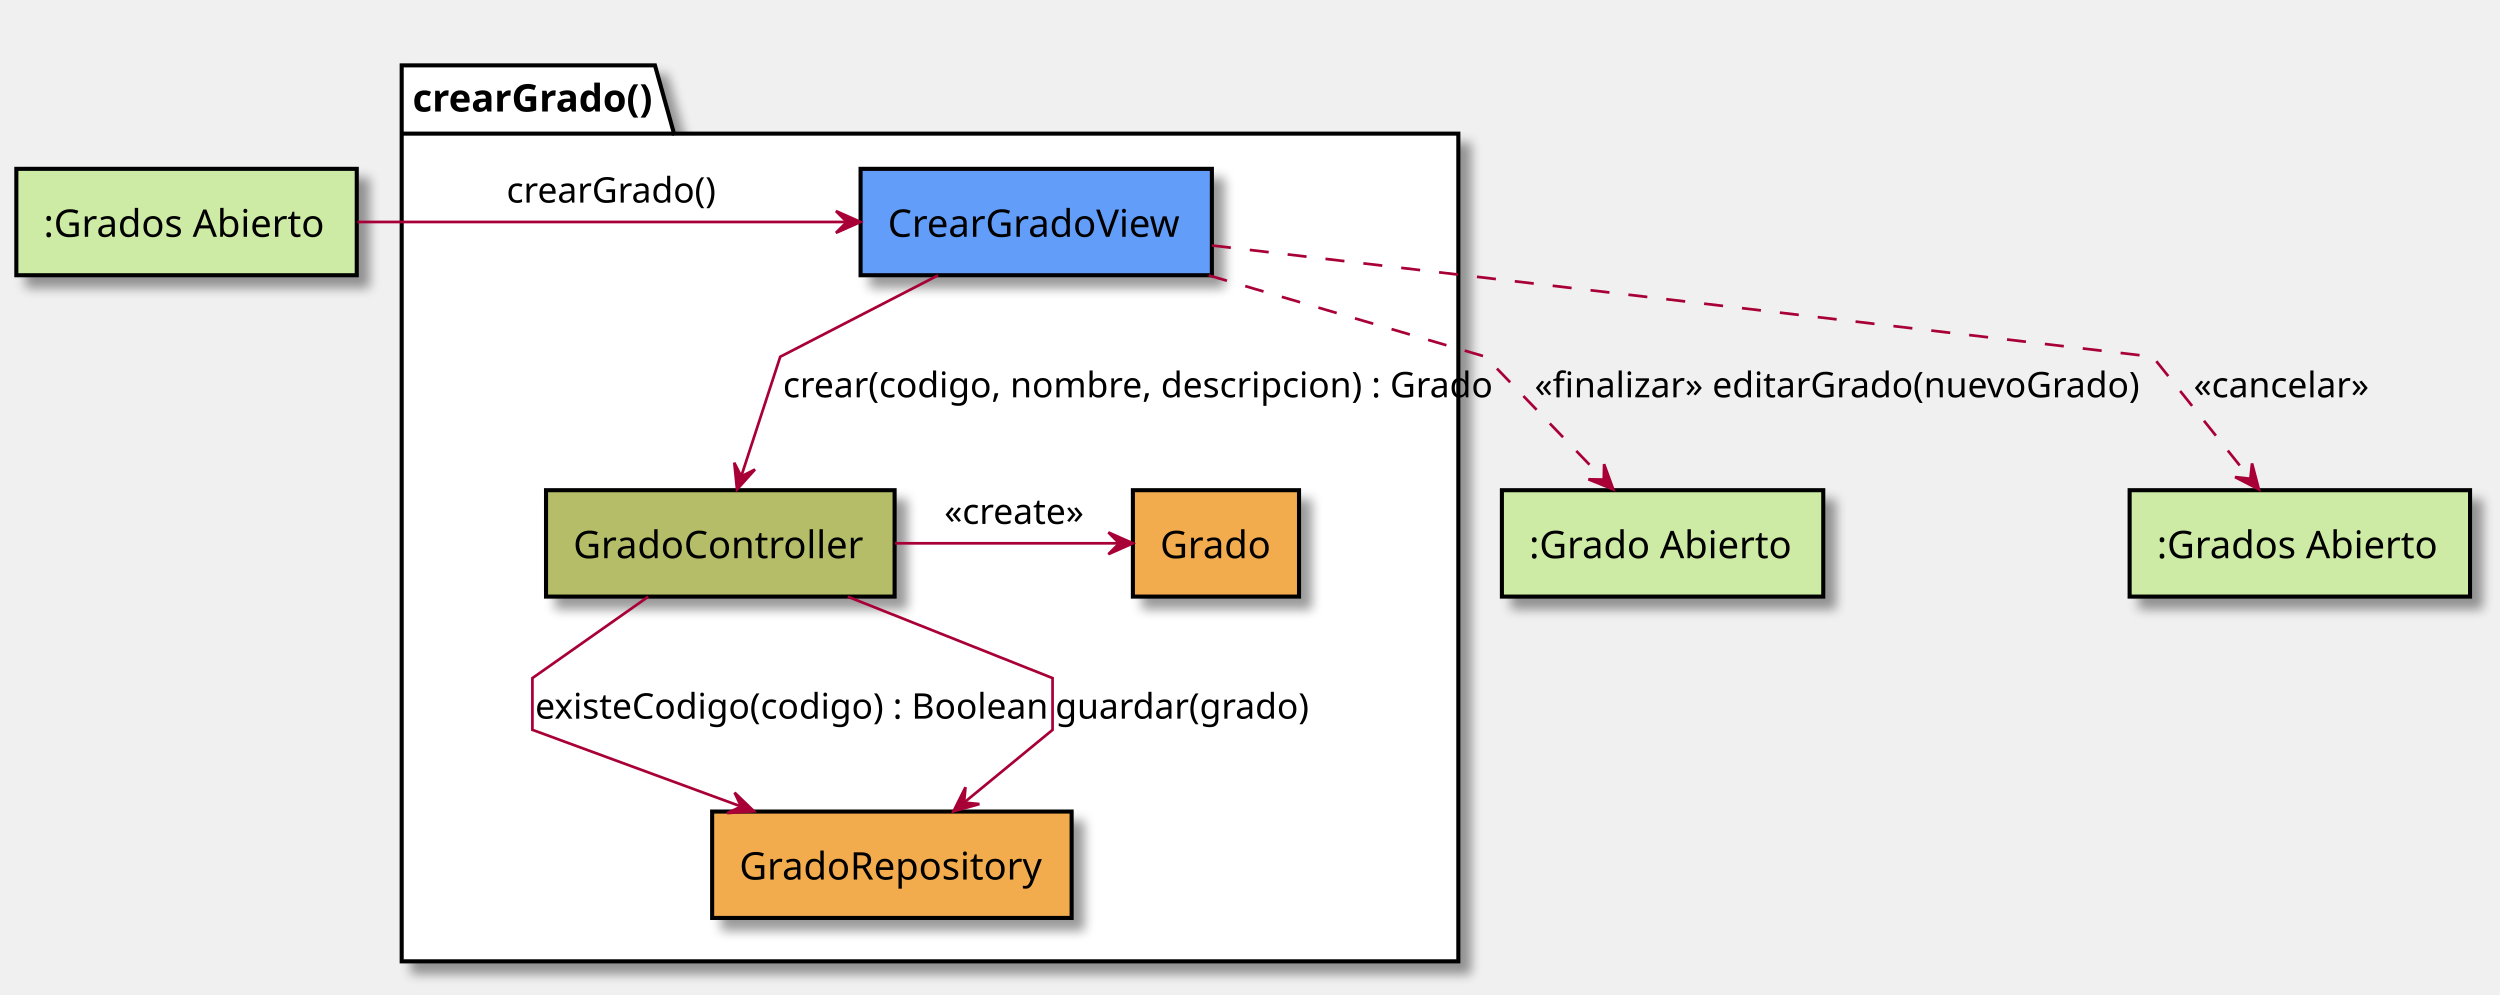
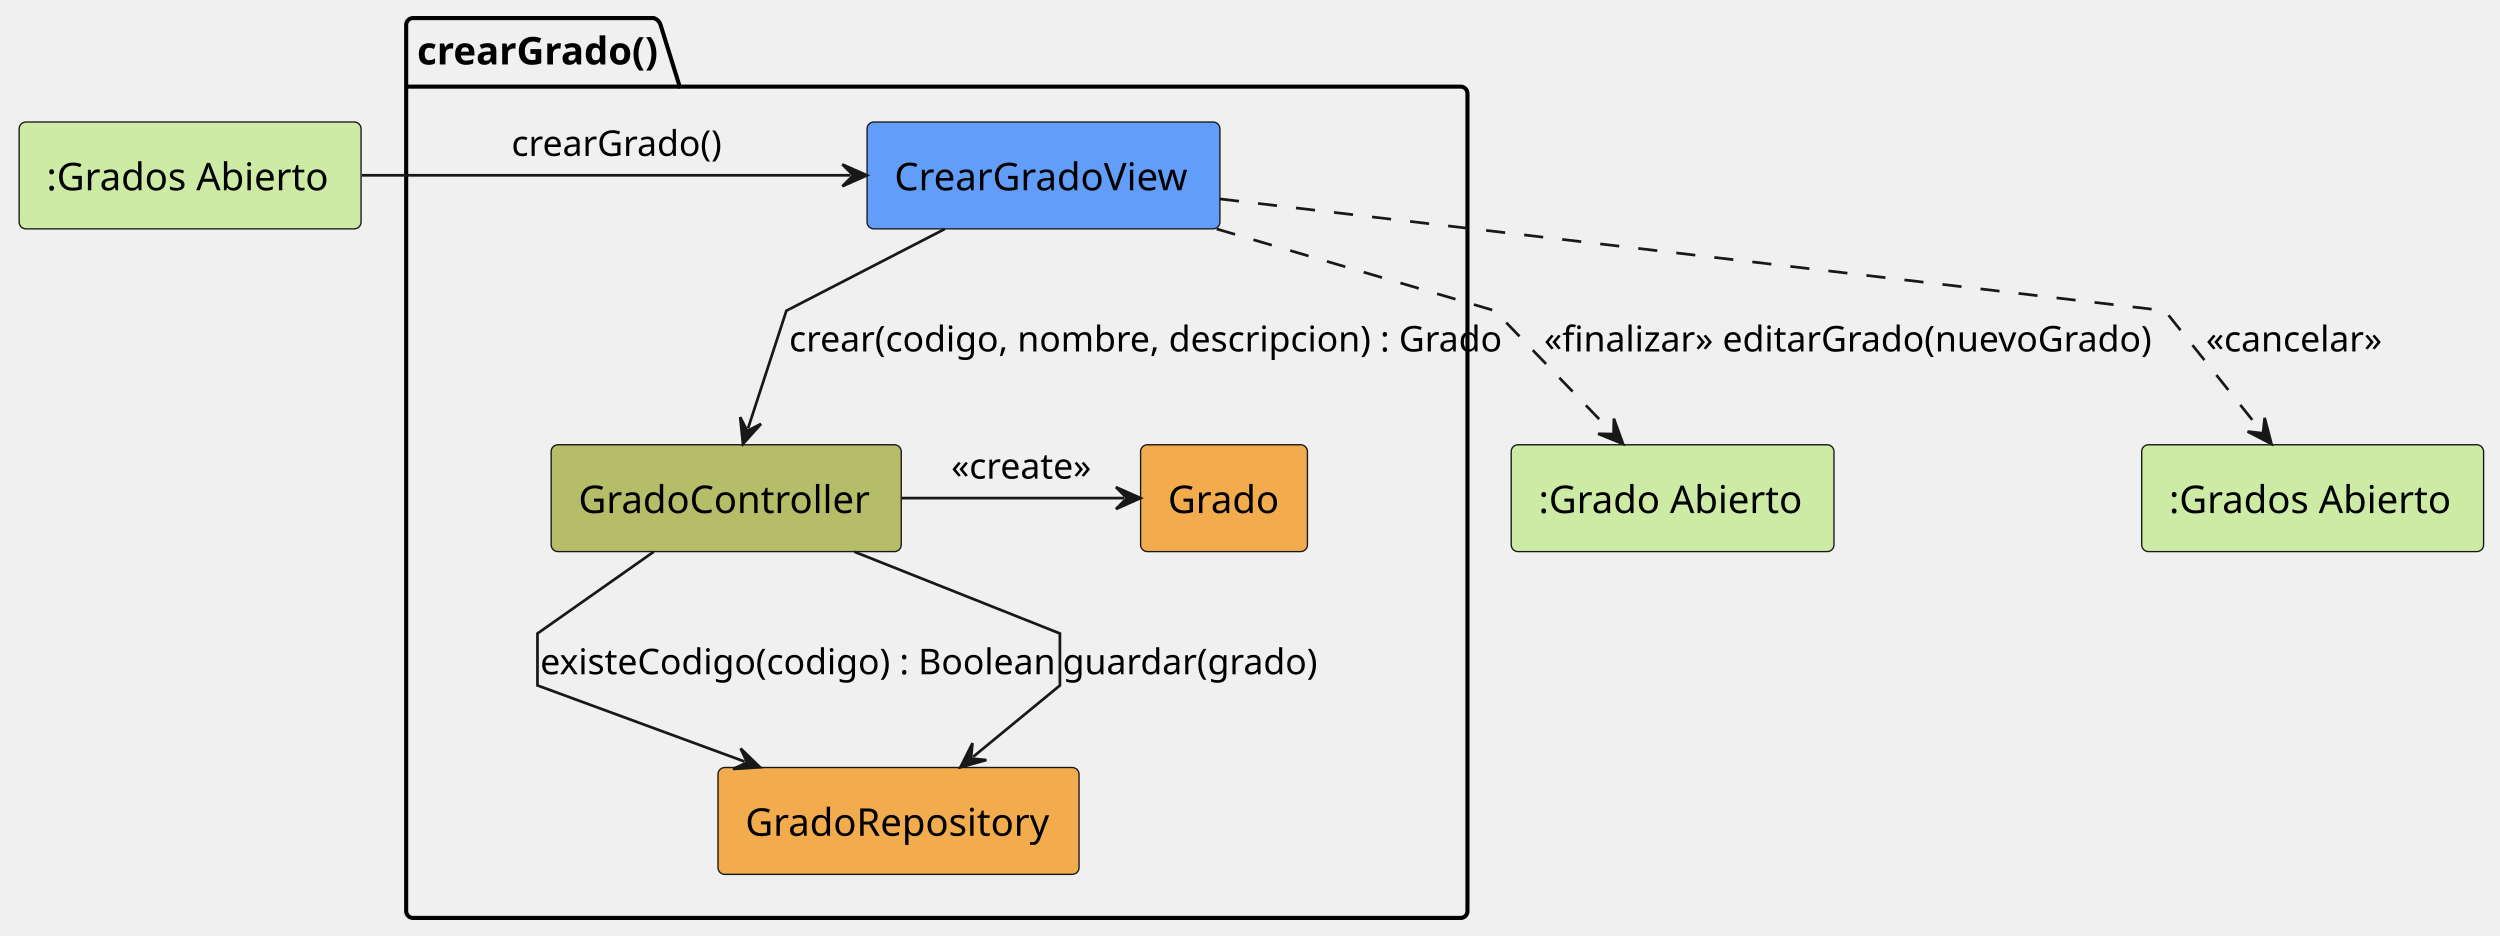
- <svg xmlns="http://www.w3.org/2000/svg" contentScriptType="application/ecmascript" contentStyleType="text/css" height="365px" preserveAspectRatio="none" style="width:918px;height:365px;" version="1.1" viewBox="0 0 918 365" width="918px" zoomAndPan="magnify">
-   <defs>
-     <filter height="300%" id="f1xxneoku1lrwt" width="300%" x="-1" y="-1">
-       <feGaussianBlur result="blurOut" stdDeviation="2.0" />
-       <feColorMatrix in="blurOut" result="blurOut2" type="matrix" values="0 0 0 0 0 0 0 0 0 0 0 0 0 0 0 0 0 0 .4 0" />
-       <feOffset dx="4.0" dy="4.0" in="blurOut2" result="blurOut3" />
-       <feBlend in="SourceGraphic" in2="blurOut3" mode="normal" />
-     </filter>
-   </defs>
+ <svg xmlns="http://www.w3.org/2000/svg" contentStyleType="text/css" height="342px" preserveAspectRatio="none" style="width:914px;height:342px;background:#FFFFFF;" version="1.1" viewBox="0 0 914 342" width="914px" zoomAndPan="magnify">
+   <defs />
  <g>
-     <polygon fill="#FFFFFF" filter="url(#f1xxneoku1lrwt)" points="147.5,24,240.5,24,247.5,49.068,535.5,49.068,535.5,353,147.5,353,147.5,24" style="stroke: #000000; stroke-width: 1.5;" />
-     <line style="stroke: #000000; stroke-width: 1.5;" x1="147.5" x2="247.5" y1="49.068" y2="49.068" />
-     <text fill="#000000" font-family="sans-serif" font-size="14" font-weight="bold" lengthAdjust="spacingAndGlyphs" textLength="87" x="151.5" y="40.966">crearGrado()</text>
-     <rect fill="#629EF9" filter="url(#f1xxneoku1lrwt)" height="39.068" style="stroke: #000000; stroke-width: 1.5;" width="129" x="316" y="62" />
-     <text fill="#000000" font-family="sans-serif" font-size="14" lengthAdjust="spacingAndGlyphs" textLength="109" x="326" y="86.966">CrearGradoView</text>
-     <rect fill="#B5BD68" filter="url(#f1xxneoku1lrwt)" height="39.068" style="stroke: #000000; stroke-width: 1.5;" width="128" x="200.5" y="180" />
-     <text fill="#000000" font-family="sans-serif" font-size="14" lengthAdjust="spacingAndGlyphs" textLength="108" x="210.5" y="204.966">GradoController</text>
-     <rect fill="#F2AC4E" filter="url(#f1xxneoku1lrwt)" height="39.068" style="stroke: #000000; stroke-width: 1.5;" width="132" x="261.5" y="298" />
-     <text fill="#000000" font-family="sans-serif" font-size="14" lengthAdjust="spacingAndGlyphs" textLength="112" x="271.5" y="322.966">GradoRepository</text>
-     <rect fill="#F2AC4E" filter="url(#f1xxneoku1lrwt)" height="39.068" style="stroke: #000000; stroke-width: 1.5;" width="61" x="416" y="180" />
-     <text fill="#000000" font-family="sans-serif" font-size="14" lengthAdjust="spacingAndGlyphs" textLength="41" x="426" y="204.966">Grado</text>
-     <rect fill="#CDEBA5" filter="url(#f1xxneoku1lrwt)" height="39.068" style="stroke: #000000; stroke-width: 1.5;" width="125" x="6" y="62" />
-     <text fill="#000000" font-family="sans-serif" font-size="14" lengthAdjust="spacingAndGlyphs" textLength="105" x="16" y="86.966">:Grados Abierto</text>
-     <rect fill="#CDEBA5" filter="url(#f1xxneoku1lrwt)" height="39.068" style="stroke: #000000; stroke-width: 1.5;" width="118" x="551.5" y="180" />
-     <text fill="#000000" font-family="sans-serif" font-size="14" lengthAdjust="spacingAndGlyphs" textLength="98" x="561.5" y="204.966">:Grado Abierto</text>
-     <rect fill="#CDEBA5" filter="url(#f1xxneoku1lrwt)" height="39.068" style="stroke: #000000; stroke-width: 1.5;" width="125" x="782" y="180" />
-     <text fill="#000000" font-family="sans-serif" font-size="14" lengthAdjust="spacingAndGlyphs" textLength="105" x="792" y="204.966">:Grados Abierto</text>
-     <path d="M131.26,81.5 C183.24,81.5 257.02,81.5 310.82,81.5 " fill="none" id="GradosAbierto-&gt;CrearGradoView" style="stroke: #A80036; stroke-width: 1.0;" />
-     <polygon fill="#A80036" points="315.96,81.5,306.96,77.5,310.96,81.5,306.96,85.5,315.96,81.5" style="stroke: #A80036; stroke-width: 1.0;" />
-     <text fill="#000000" font-family="sans-serif" font-size="13" lengthAdjust="spacingAndGlyphs" textLength="75" x="186" y="74.397">crearGrado()</text>
-     <path d="M344.43,101.11 C317.92,114.79 286.5,131 286.5,131 C286.5,131 278.54,155.41 272.2,174.87 " fill="none" id="CrearGradoView-&gt;GradoController" style="stroke: #A80036; stroke-width: 1.0;" />
-     <polygon fill="#A80036" points="270.63,179.7,277.231,172.391,272.185,174.948,269.628,169.902,270.63,179.7" style="stroke: #A80036; stroke-width: 1.0;" />
-     <text fill="#000000" font-family="sans-serif" font-size="13" lengthAdjust="spacingAndGlyphs" textLength="253" x="287.5" y="145.897">crear(codigo, nombre, descripcion) : Grado</text>
-     <path d="M238.02,219.11 C218.56,232.79 195.5,249 195.5,249 C195.5,249 195.5,268 195.5,268 C195.5,268 235.91,282.85 272.01,296.11 " fill="none" id="GradoController-&gt;GradoRepository" style="stroke: #A80036; stroke-width: 1.0;" />
-     <polygon fill="#A80036" points="276.84,297.89,269.755,291.048,272.143,296.177,267.014,298.564,276.84,297.89" style="stroke: #A80036; stroke-width: 1.0;" />
-     <text fill="#000000" font-family="sans-serif" font-size="13" lengthAdjust="spacingAndGlyphs" textLength="185" x="196.5" y="263.897">existeCodigo(codigo) : Boolean</text>
-     <path d="M311.32,219.11 C345.72,232.79 386.5,249 386.5,249 C386.5,249 386.5,268 386.5,268 C386.5,268 369.74,281.78 354.09,294.64 " fill="none" id="GradoController-&gt;GradoRepository-1" style="stroke: #A80036; stroke-width: 1.0;" />
-     <polygon fill="#A80036" points="350.14,297.89,359.626,295.243,353.995,294.706,354.532,289.075,350.14,297.89" style="stroke: #A80036; stroke-width: 1.0;" />
-     <text fill="#000000" font-family="sans-serif" font-size="13" lengthAdjust="spacingAndGlyphs" textLength="92" x="387.5" y="263.897">guardar(grado)</text>
-     <path d="M328.67,199.5 C356.26,199.5 387.47,199.5 410.83,199.5 " fill="none" id="GradoController-&gt;Grado" style="stroke: #A80036; stroke-width: 1.0;" />
-     <polygon fill="#A80036" points="415.99,199.5,406.99,195.5,410.99,199.5,406.99,203.5,415.99,199.5" style="stroke: #A80036; stroke-width: 1.0;" />
-     <text fill="#000000" font-family="sans-serif" font-size="13" lengthAdjust="spacingAndGlyphs" textLength="51" x="346.75" y="192.397">«create»</text>
-     <path d="M443.82,101.11 C490.35,114.79 545.5,131 545.5,131 C545.5,131 569.81,156.25 588.7,175.86 " fill="none" id="CrearGradoView-&gt;GradoAbierto" style="stroke: #A80036; stroke-width: 1.0; stroke-dasharray: 7.0,7.0;" />
-     <polygon fill="#A80036" points="592.39,179.7,589.022,170.445,588.919,176.101,583.263,175.998,592.39,179.7" style="stroke: #A80036; stroke-width: 1.0;" />
-     <text fill="#000000" font-family="sans-serif" font-size="13" lengthAdjust="spacingAndGlyphs" textLength="218" x="563.5" y="145.897">«finalizar» editarGrado(nuevoGrado)</text>
-     <path d="M445.01,90.13 C560.48,103.79 790.5,131 790.5,131 C790.5,131 810.36,155.83 825.99,175.37 " fill="none" id="CrearGradoView-&gt;GradosAbiertoSalida" style="stroke: #A80036; stroke-width: 1.0; stroke-dasharray: 7.0,7.0;" />
-     <polygon fill="#A80036" points="829.46,179.7,826.948,170.177,826.331,175.8,820.708,175.183,829.46,179.7" style="stroke: #A80036; stroke-width: 1.0;" />
-     <text fill="#000000" font-family="sans-serif" font-size="13" lengthAdjust="spacingAndGlyphs" textLength="63" x="805.5" y="145.897">«cancelar»</text>
+     <g id="cluster_crearGrado">
+       <path d="M151,6.602 L239,6.602 A3.75,3.75 0 0 1 241.5,9.102 L248.5,31.67 L534,31.67 A2.5,2.5 0 0 1 536.5,34.17 L536.5,333.102 A2.5,2.5 0 0 1 534,335.602 L151,335.602 A2.5,2.5 0 0 1 148.5,333.102 L148.5,9.102 A2.5,2.5 0 0 1 151,6.602 " fill="none" style="stroke:#000000;stroke-width:1.5;" />
+       <line style="stroke:#000000;stroke-width:1.5;" x1="148.5" x2="248.5" y1="31.67" y2="31.67" />
+       <text fill="#000000" font-family="sans-serif" font-size="14" font-weight="bold" lengthAdjust="spacing" textLength="87" x="152.5" y="23.568">crearGrado()</text>
+     </g>
+     <g id="elem_CrearGradoView">
+       <rect fill="#629EF9" height="39.068" rx="2.5" ry="2.5" style="stroke:#181818;stroke-width:0.5;" width="129" x="317" y="44.602" />
+       <text fill="#000000" font-family="sans-serif" font-size="14" lengthAdjust="spacing" textLength="109" x="327" y="69.568">CrearGradoView</text>
+     </g>
+     <g id="elem_GradoController">
+       <rect fill="#B5BD68" height="39.068" rx="2.5" ry="2.5" style="stroke:#181818;stroke-width:0.5;" width="128" x="201.5" y="162.602" />
+       <text fill="#000000" font-family="sans-serif" font-size="14" lengthAdjust="spacing" textLength="108" x="211.5" y="187.568">GradoController</text>
+     </g>
+     <g id="elem_GradoRepository">
+       <rect fill="#F2AC4E" height="39.068" rx="2.5" ry="2.5" style="stroke:#181818;stroke-width:0.5;" width="132" x="262.5" y="280.602" />
+       <text fill="#000000" font-family="sans-serif" font-size="14" lengthAdjust="spacing" textLength="112" x="272.5" y="305.568">GradoRepository</text>
+     </g>
+     <g id="elem_Grado">
+       <rect fill="#F2AC4E" height="39.068" rx="2.5" ry="2.5" style="stroke:#181818;stroke-width:0.5;" width="61" x="417" y="162.602" />
+       <text fill="#000000" font-family="sans-serif" font-size="14" lengthAdjust="spacing" textLength="41" x="427" y="187.568">Grado</text>
+     </g>
+     <g id="elem_GradosAbierto">
+       <rect fill="#CDEBA5" height="39.068" rx="2.5" ry="2.5" style="stroke:#181818;stroke-width:0.5;" width="125" x="7" y="44.602" />
+       <text fill="#000000" font-family="sans-serif" font-size="14" lengthAdjust="spacing" textLength="105" x="17" y="69.568">:Grados Abierto</text>
+     </g>
+     <g id="elem_GradoAbierto">
+       <rect fill="#CDEBA5" height="39.068" rx="2.5" ry="2.5" style="stroke:#181818;stroke-width:0.5;" width="118" x="552.5" y="162.602" />
+       <text fill="#000000" font-family="sans-serif" font-size="14" lengthAdjust="spacing" textLength="98" x="562.5" y="187.568">:Grado Abierto</text>
+     </g>
+     <g id="elem_GradosAbiertoSalida">
+       <rect fill="#CDEBA5" height="39.068" rx="2.5" ry="2.5" style="stroke:#181818;stroke-width:0.5;" width="125" x="783" y="162.602" />
+       <text fill="#000000" font-family="sans-serif" font-size="14" lengthAdjust="spacing" textLength="105" x="793" y="187.568">:Grados Abierto</text>
+     </g>
+     <g id="link_GradosAbierto_CrearGradoView">
+       <path d="M132.26,64.102 C185.91,64.102 256.8,64.102 310.96,64.102 " fill="none" id="GradosAbierto-to-CrearGradoView" style="stroke:#181818;stroke-width:1.0;" />
+       <polygon fill="#181818" points="316.96,64.102,307.96,60.102,311.96,64.102,307.96,68.102,316.96,64.102" style="stroke:#181818;stroke-width:1.0;" />
+       <text fill="#000000" font-family="sans-serif" font-size="13" lengthAdjust="spacing" textLength="75" x="187" y="56.999">crearGrado()</text>
+     </g>
+     <g id="link_CrearGradoView_GradoController">
+       <path d="M345.43,83.712 C318.92,97.392 287.5,113.602 287.5,113.602 C287.5,113.602 279.999,136.617 273.489,156.597 " fill="none" id="CrearGradoView-to-GradoController" style="stroke:#181818;stroke-width:1.0;" />
+       <polygon fill="#181818" points="271.63,162.302,278.221,154.984,273.179,157.548,270.615,152.506,271.63,162.302" style="stroke:#181818;stroke-width:1.0;" />
+       <text fill="#000000" font-family="sans-serif" font-size="13" lengthAdjust="spacing" textLength="253" x="288.5" y="128.499">crear(codigo, nombre, descripcion) : Grado</text>
+     </g>
+     <g id="link_GradoController_GradoRepository">
+       <path d="M239.02,201.712 C219.56,215.392 196.5,231.602 196.5,231.602 C196.5,231.602 196.5,250.602 196.5,250.602 C196.5,250.602 234.988,264.742 272.208,278.422 " fill="none" id="GradoController-to-GradoRepository" style="stroke:#181818;stroke-width:1.0;" />
+       <polygon fill="#181818" points="277.84,280.492,270.772,273.633,273.147,278.767,268.013,281.142,277.84,280.492" style="stroke:#181818;stroke-width:1.0;" />
+       <text fill="#000000" font-family="sans-serif" font-size="13" lengthAdjust="spacing" textLength="185" x="197.5" y="246.499">existeCodigo(codigo) : Boolean</text>
+     </g>
+     <g id="link_GradoController_GradoRepository">
+       <path d="M312.32,201.712 C346.72,215.392 387.5,231.602 387.5,231.602 C387.5,231.602 387.5,250.602 387.5,250.602 C387.5,250.602 372.415,263.002 355.775,276.682 " fill="none" id="GradoController-to-GradoRepository-1" style="stroke:#181818;stroke-width:1.0;" />
+       <polygon fill="#181818" points="351.14,280.492,360.632,277.866,355.002,277.317,355.552,271.687,351.14,280.492" style="stroke:#181818;stroke-width:1.0;" />
+       <text fill="#000000" font-family="sans-serif" font-size="13" lengthAdjust="spacing" textLength="92" x="388.5" y="246.499">guardar(grado)</text>
+     </g>
+     <g id="link_GradoController_Grado">
+       <path d="M329.67,182.102 C359.35,182.102 387.21,182.102 410.99,182.102 " fill="none" id="GradoController-to-Grado" style="stroke:#181818;stroke-width:1.0;" />
+       <polygon fill="#181818" points="416.99,182.102,407.99,178.102,411.99,182.102,407.99,186.102,416.99,182.102" style="stroke:#181818;stroke-width:1.0;" />
+       <text fill="#000000" font-family="sans-serif" font-size="13" lengthAdjust="spacing" textLength="51" x="347.75" y="174.999">«create»</text>
+     </g>
+     <g id="link_CrearGradoView_GradoAbierto">
+       <path d="M444.82,83.712 C491.35,97.392 546.5,113.602 546.5,113.602 C546.5,113.602 569.999,137.999 589.229,157.979 " fill="none" id="CrearGradoView-to-GradoAbierto" style="stroke:#181818;stroke-width:1.0;stroke-dasharray:7.0,7.0;" />
+       <polygon fill="#181818" points="593.39,162.302,590.031,153.044,589.923,158.7,584.267,158.591,593.39,162.302" style="stroke:#181818;stroke-width:1.0;" />
+       <text fill="#000000" font-family="sans-serif" font-size="13" lengthAdjust="spacing" textLength="218" x="564.5" y="128.499">«finalizar» editarGrado(nuevoGrado)</text>
+     </g>
+     <g id="link_CrearGradoView_GradosAbiertoSalida">
+       <path d="M446.01,72.732 C561.48,86.392 791.5,113.602 791.5,113.602 C791.5,113.602 810.732,137.636 826.712,157.616 " fill="none" id="CrearGradoView-to-GradosAbiertoSalida" style="stroke:#181818;stroke-width:1.0;stroke-dasharray:7.0,7.0;" />
+       <polygon fill="#181818" points="830.46,162.302,827.962,152.775,827.337,158.397,821.715,157.772,830.46,162.302" style="stroke:#181818;stroke-width:1.0;" />
+       <text fill="#000000" font-family="sans-serif" font-size="13" lengthAdjust="spacing" textLength="63" x="806.5" y="128.499">«cancelar»</text>
+     </g>
  </g>
</svg>
